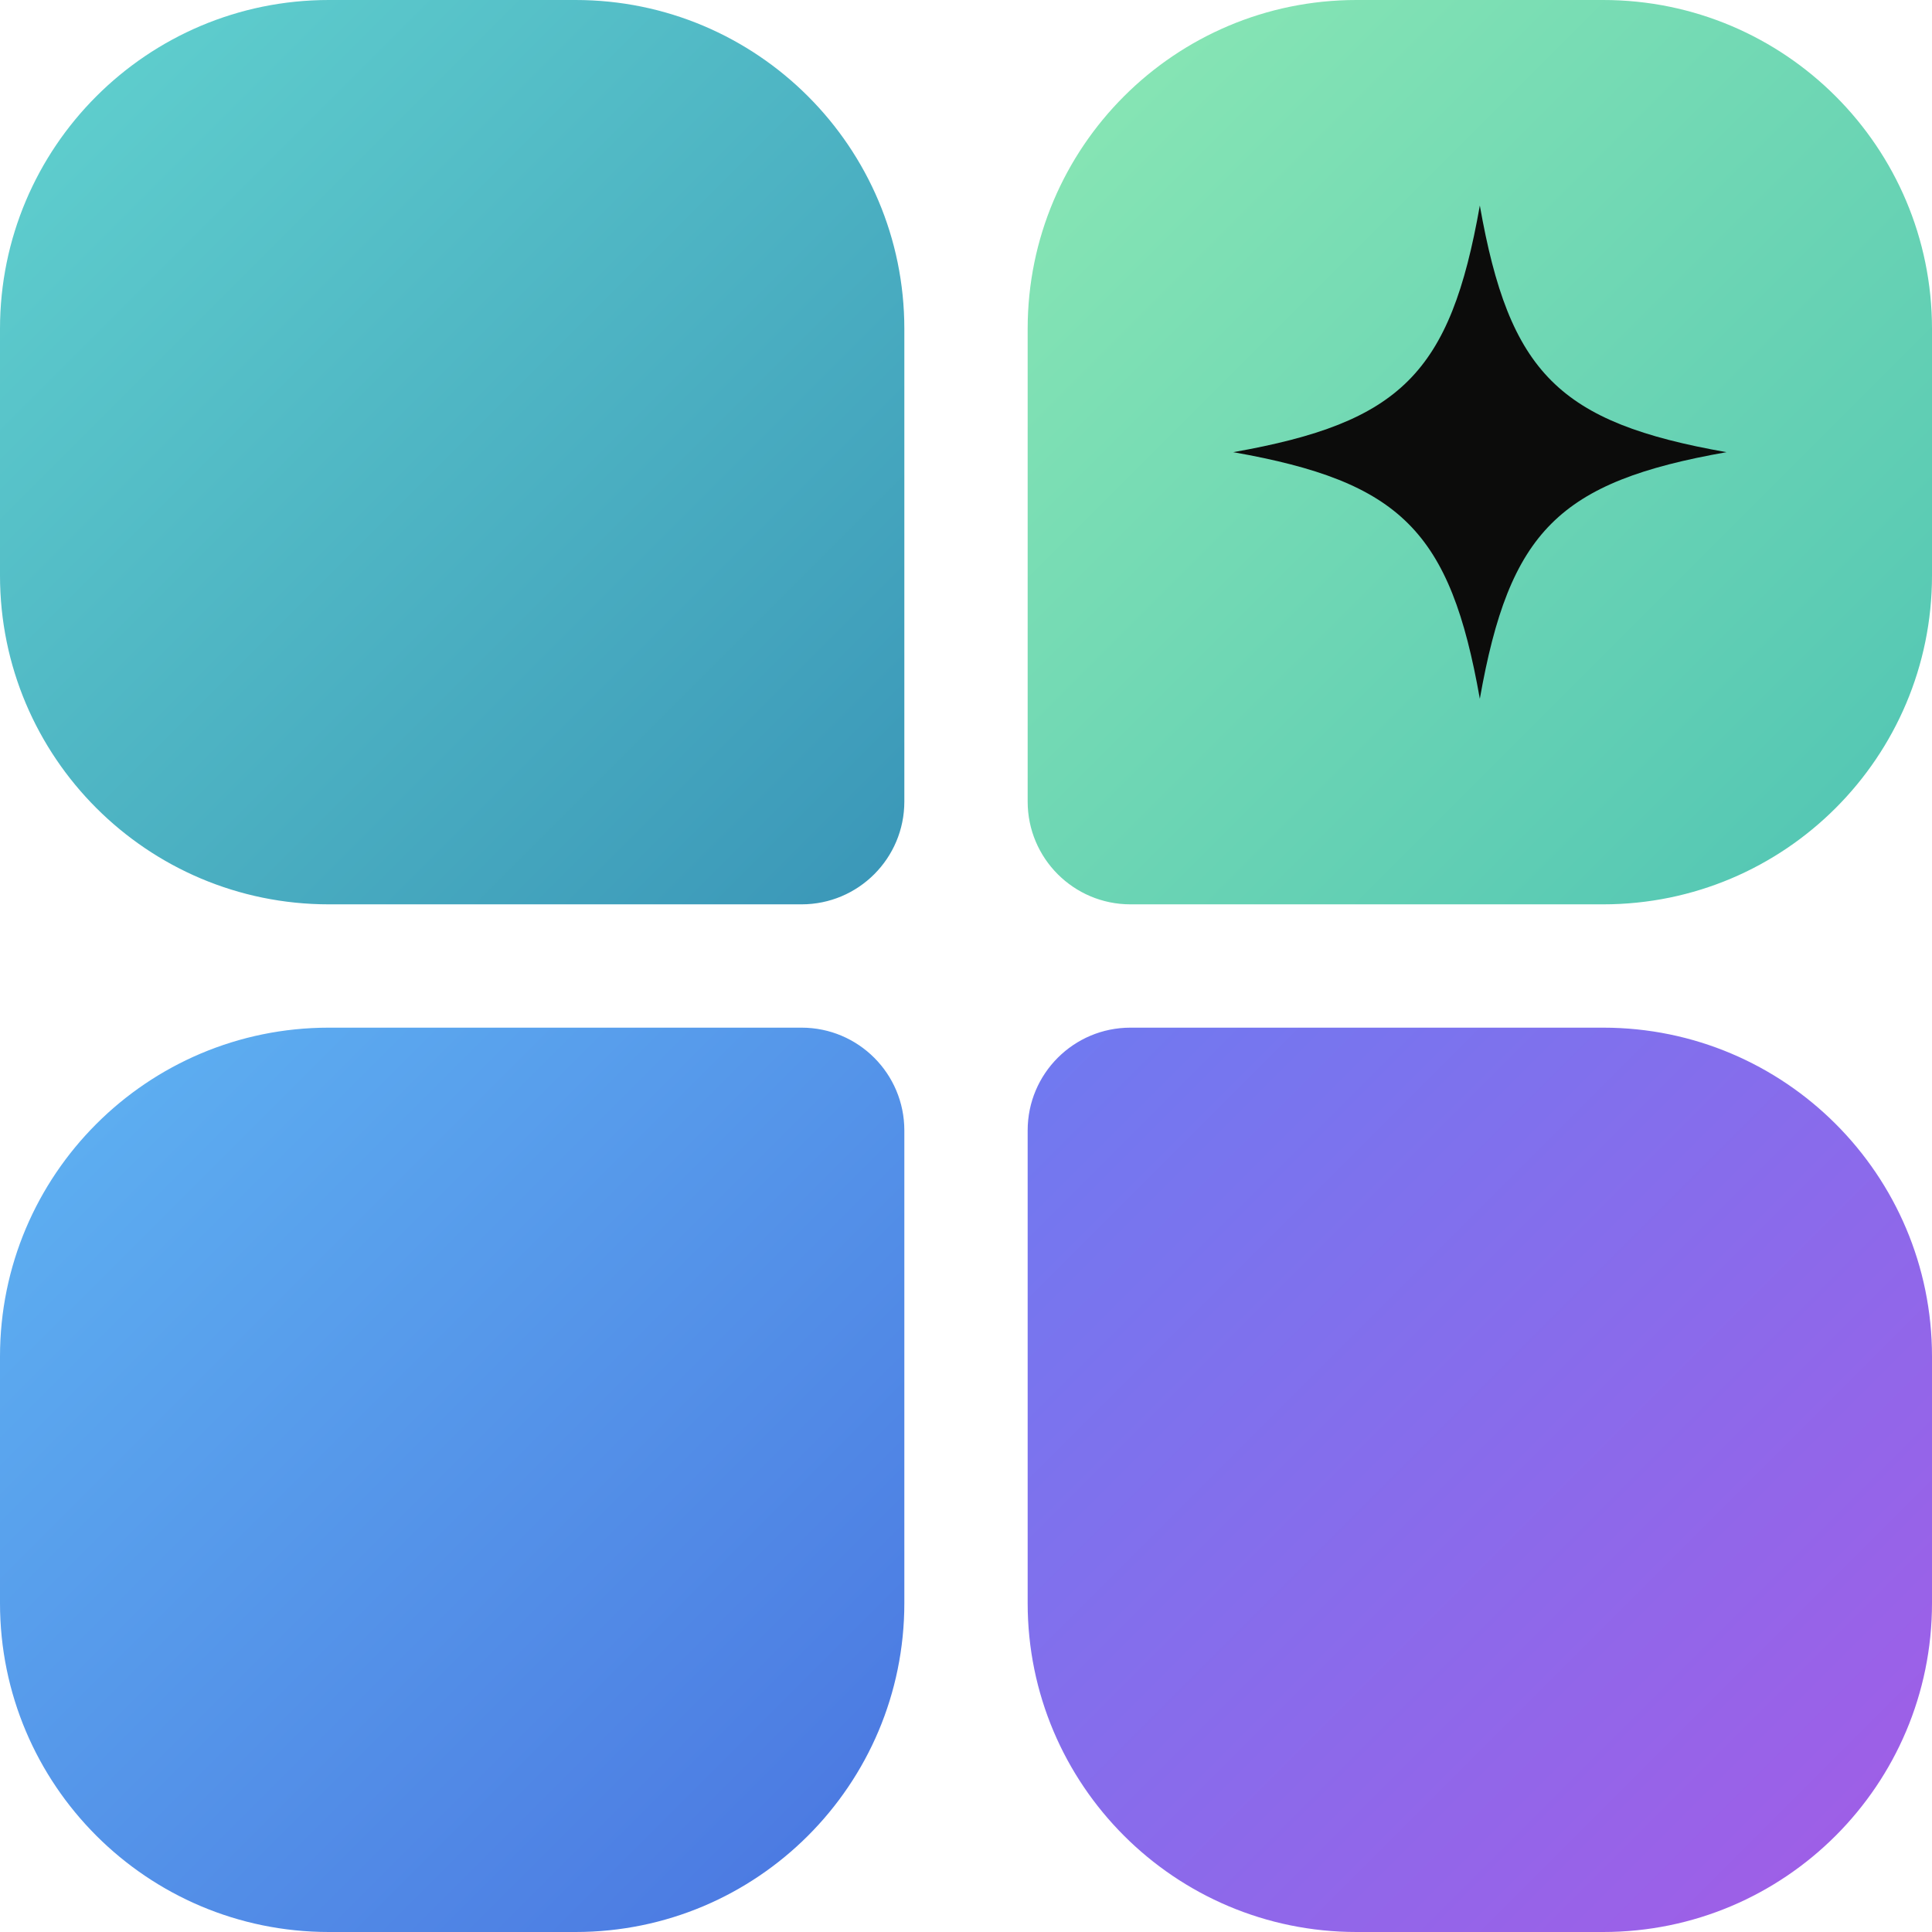
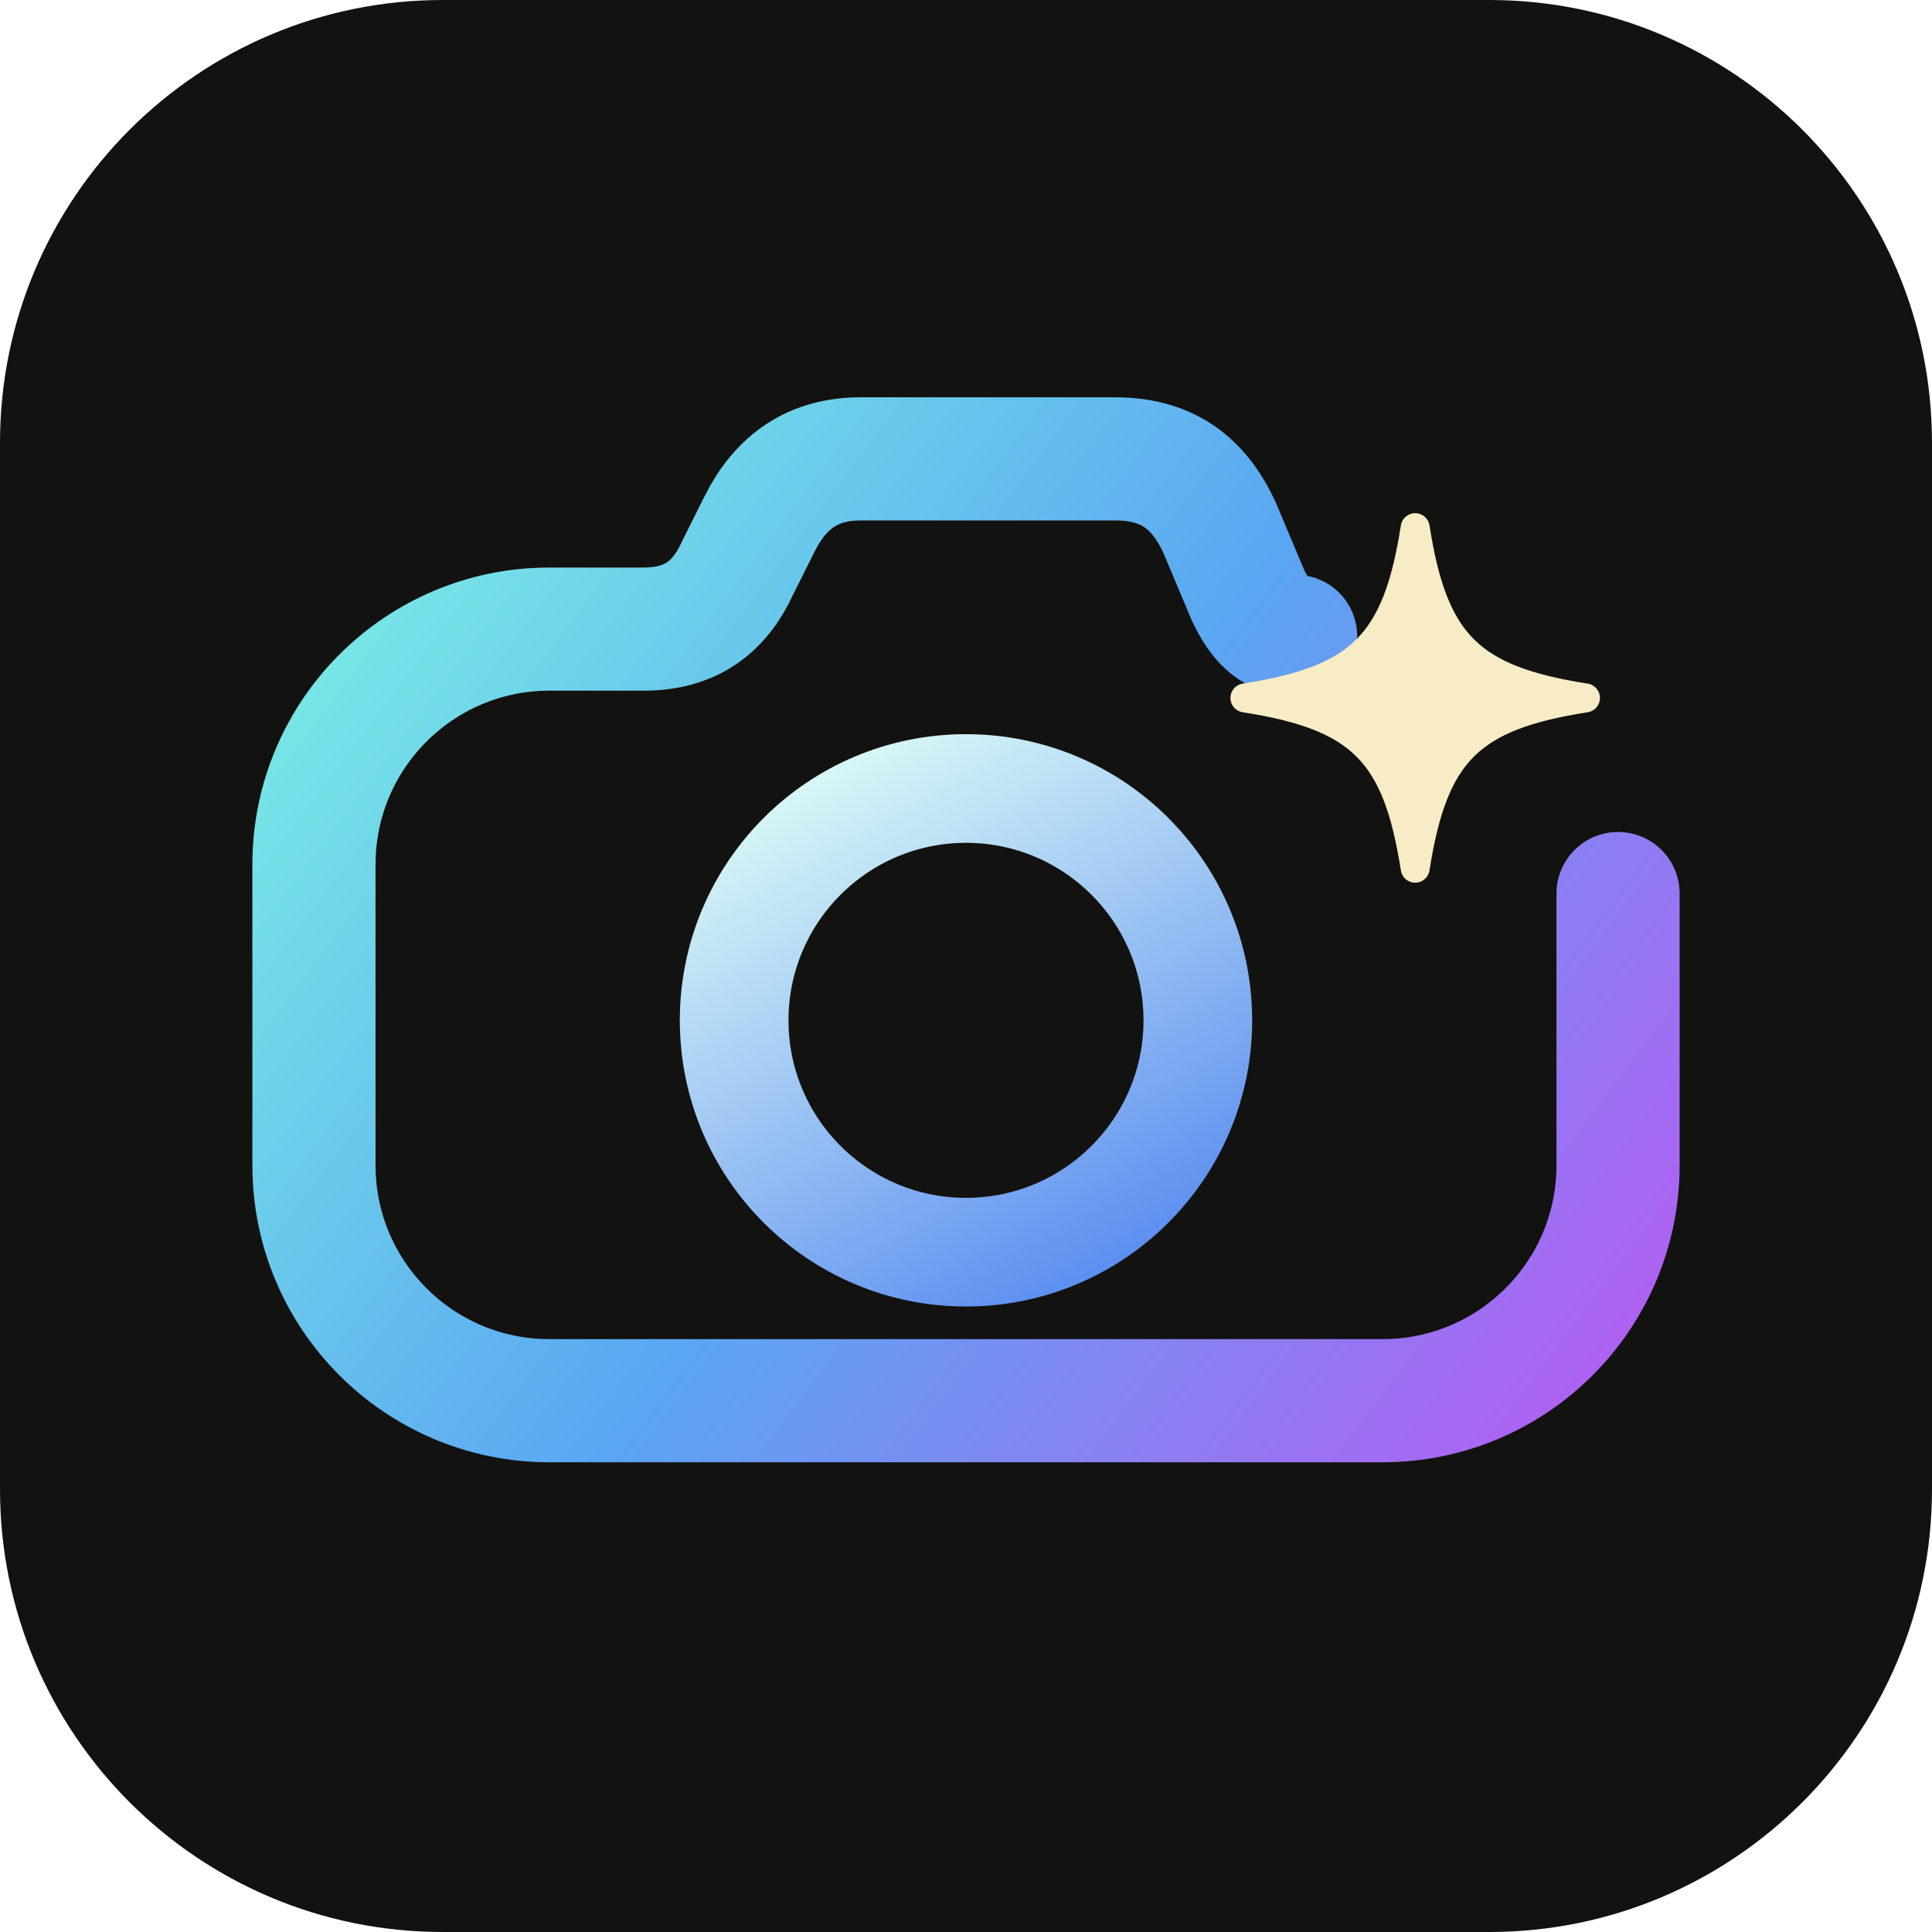
- <svg xmlns="http://www.w3.org/2000/svg" viewBox="0 0 47 47">
+ <svg xmlns="http://www.w3.org/2000/svg" viewBox="0 0 48 48">
  <defs>
-     <linearGradient id="a" x1="0" y1="0" x2="1" y2="1">
-       <stop offset="0" stop-color="#62d3cf" />
-       <stop offset="1" stop-color="#3a96b8" />
+     <linearGradient id="body" gradientUnits="userSpaceOnUse" x1="6" y1="11" x2="42" y2="38">
+       <stop offset="0" stop-color="#7cf0e4" />
+       <stop offset=".5" stop-color="#5aa6f2" />
+       <stop offset="1" stop-color="#b65cf2" />
    </linearGradient>
-     <linearGradient id="b" x1="0" y1="0" x2="1" y2="1">
-       <stop offset="0" stop-color="#8ce8b4" />
-       <stop offset="1" stop-color="#4fc4b4" />
-     </linearGradient>
-     <linearGradient id="c" x1="0" y1="0" x2="1" y2="1">
-       <stop offset="0" stop-color="#5fb4f2" />
-       <stop offset="1" stop-color="#4a74e0" />
-     </linearGradient>
-     <linearGradient id="d" x1="0" y1="0" x2="1" y2="1">
-       <stop offset="0" stop-color="#6f7af0" />
-       <stop offset="1" stop-color="#a35ce6" />
+     <linearGradient id="lens" gradientUnits="userSpaceOnUse" x1="20" y1="19" x2="28" y2="33">
+       <stop offset="0" stop-color="#d8f7f6" />
+       <stop offset="1" stop-color="#5b8ef0" />
    </linearGradient>
  </defs>
-   <path d="M8 0H14A8 8 0 0 1 22 8V19.5A2.5 2.5 0 0 1 19.5 22H8A8 8 0 0 1 0 14V8A8 8 0 0 1 8 0Z" fill="url(#a)" />
-   <path d="M33 0H39A8 8 0 0 1 47 8V14A8 8 0 0 1 39 22H27.5A2.5 2.5 0 0 1 25 19.5V8A8 8 0 0 1 33 0Z" fill="url(#b)" />
-   <path d="M8 25H19.5A2.5 2.5 0 0 1 22 27.5V39A8 8 0 0 1 14 47H8A8 8 0 0 1 0 39V33A8 8 0 0 1 8 25Z" fill="url(#c)" />
-   <path d="M27.5 25H39A8 8 0 0 1 47 33V39A8 8 0 0 1 39 47H33A8 8 0 0 1 25 39V27.5A2.5 2.5 0 0 1 27.5 25Z" fill="url(#d)" />
-   <path d="M36 5C36.72 9.08 37.92 10.28 42 11C37.92 11.72 36.72 12.92 36 17C35.28 12.92 34.08 11.72 30 11C34.08 10.28 35.28 9.08 36 5Z" fill="#0c0c0b" />
+   <rect width="48" height="48" rx="11" fill="#121210" />
+   <g transform="translate(24 24) scale(.9) translate(-24 -24.5)">
+     <path d="M42 22.5V30a6.5 6.5 0 0 1-6.5 6.5h-23A6.5 6.5 0 0 1 6 30v-8.3a6.5 6.5 0 0 1 6.5-6.5h2.6c1.3 0 2.1-.6 2.6-1.7l.6-1.2c.6-1.2 1.5-1.8 2.8-1.8h7c1.4 0 2.3.6 2.9 1.9l.8 1.9c.3.6.6 1 1.3 1.1" fill="none" stroke="url(#body)" stroke-width="3.4" stroke-linecap="round" stroke-linejoin="round" />
+     <circle cx="24" cy="26" r="6.4" fill="none" stroke="url(#lens)" stroke-width="3" />
+     <path d="M36.4 12.4c.5 3.2 1.5 4.2 4.7 4.7-3.2.5-4.2 1.5-4.7 4.7-.5-3.2-1.5-4.2-4.7-4.7 3.2-.5 4.2-1.5 4.7-4.7z" fill="#f7ecc6" stroke="#f7ecc6" stroke-width=".8" stroke-linejoin="round" />
+   </g>
</svg>
